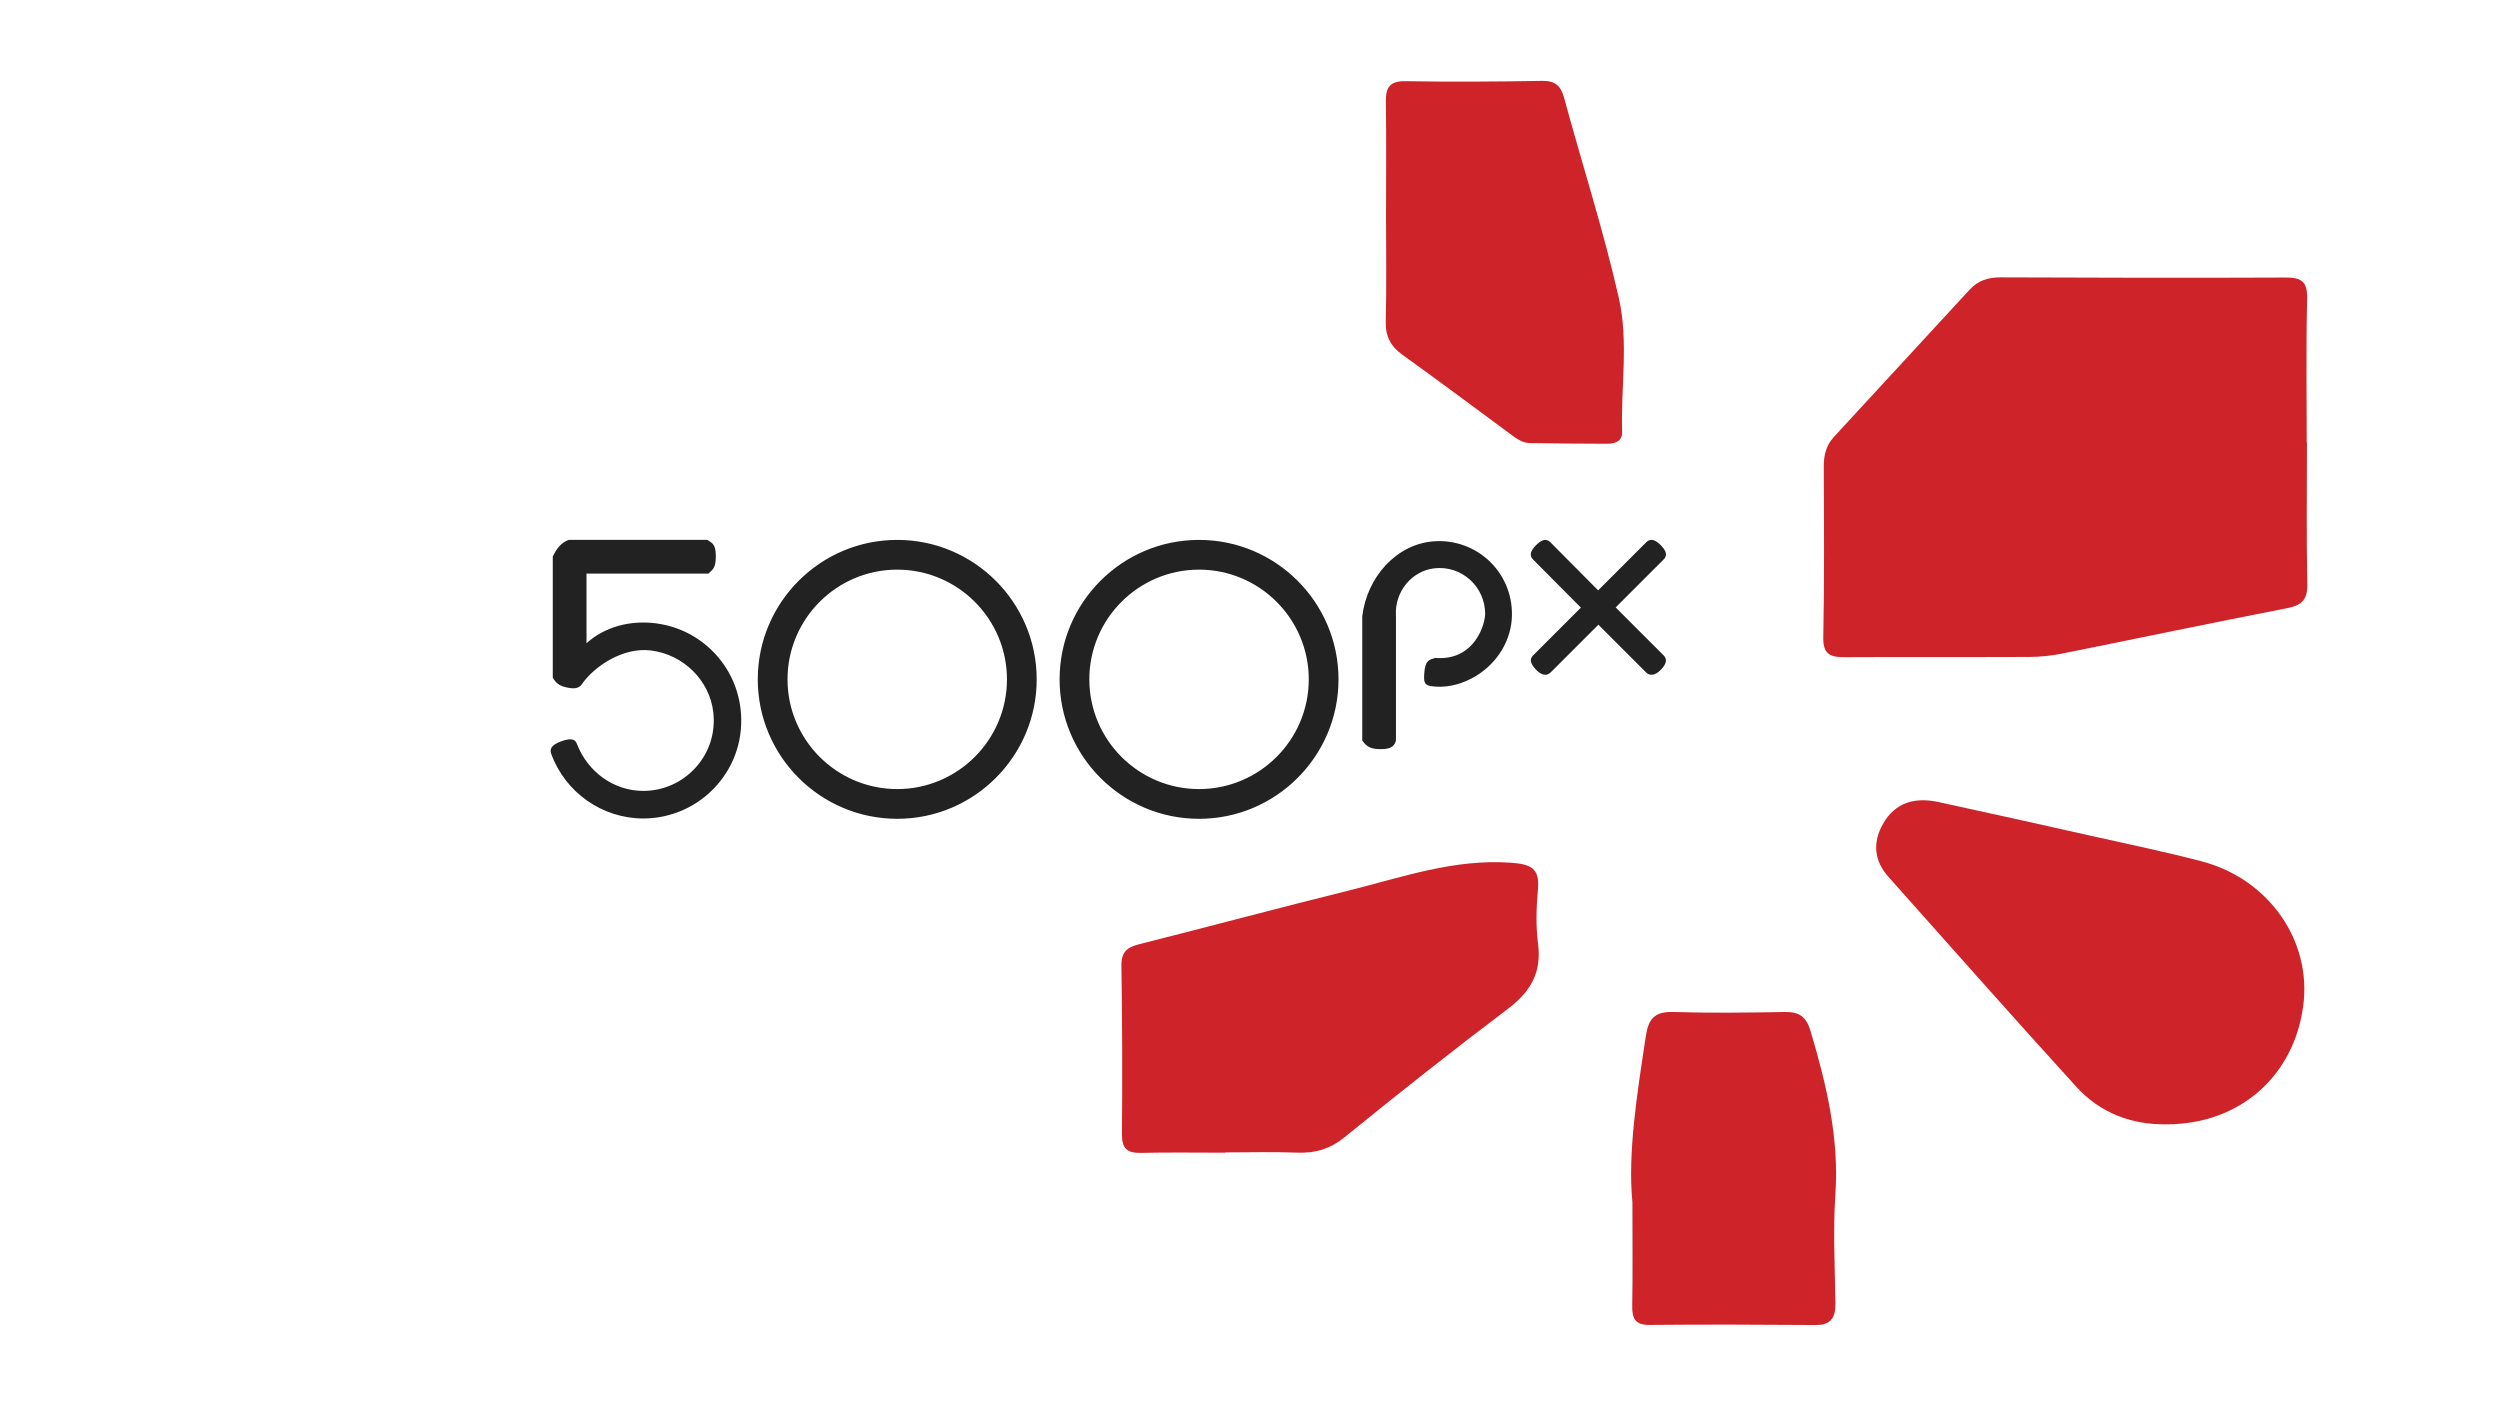
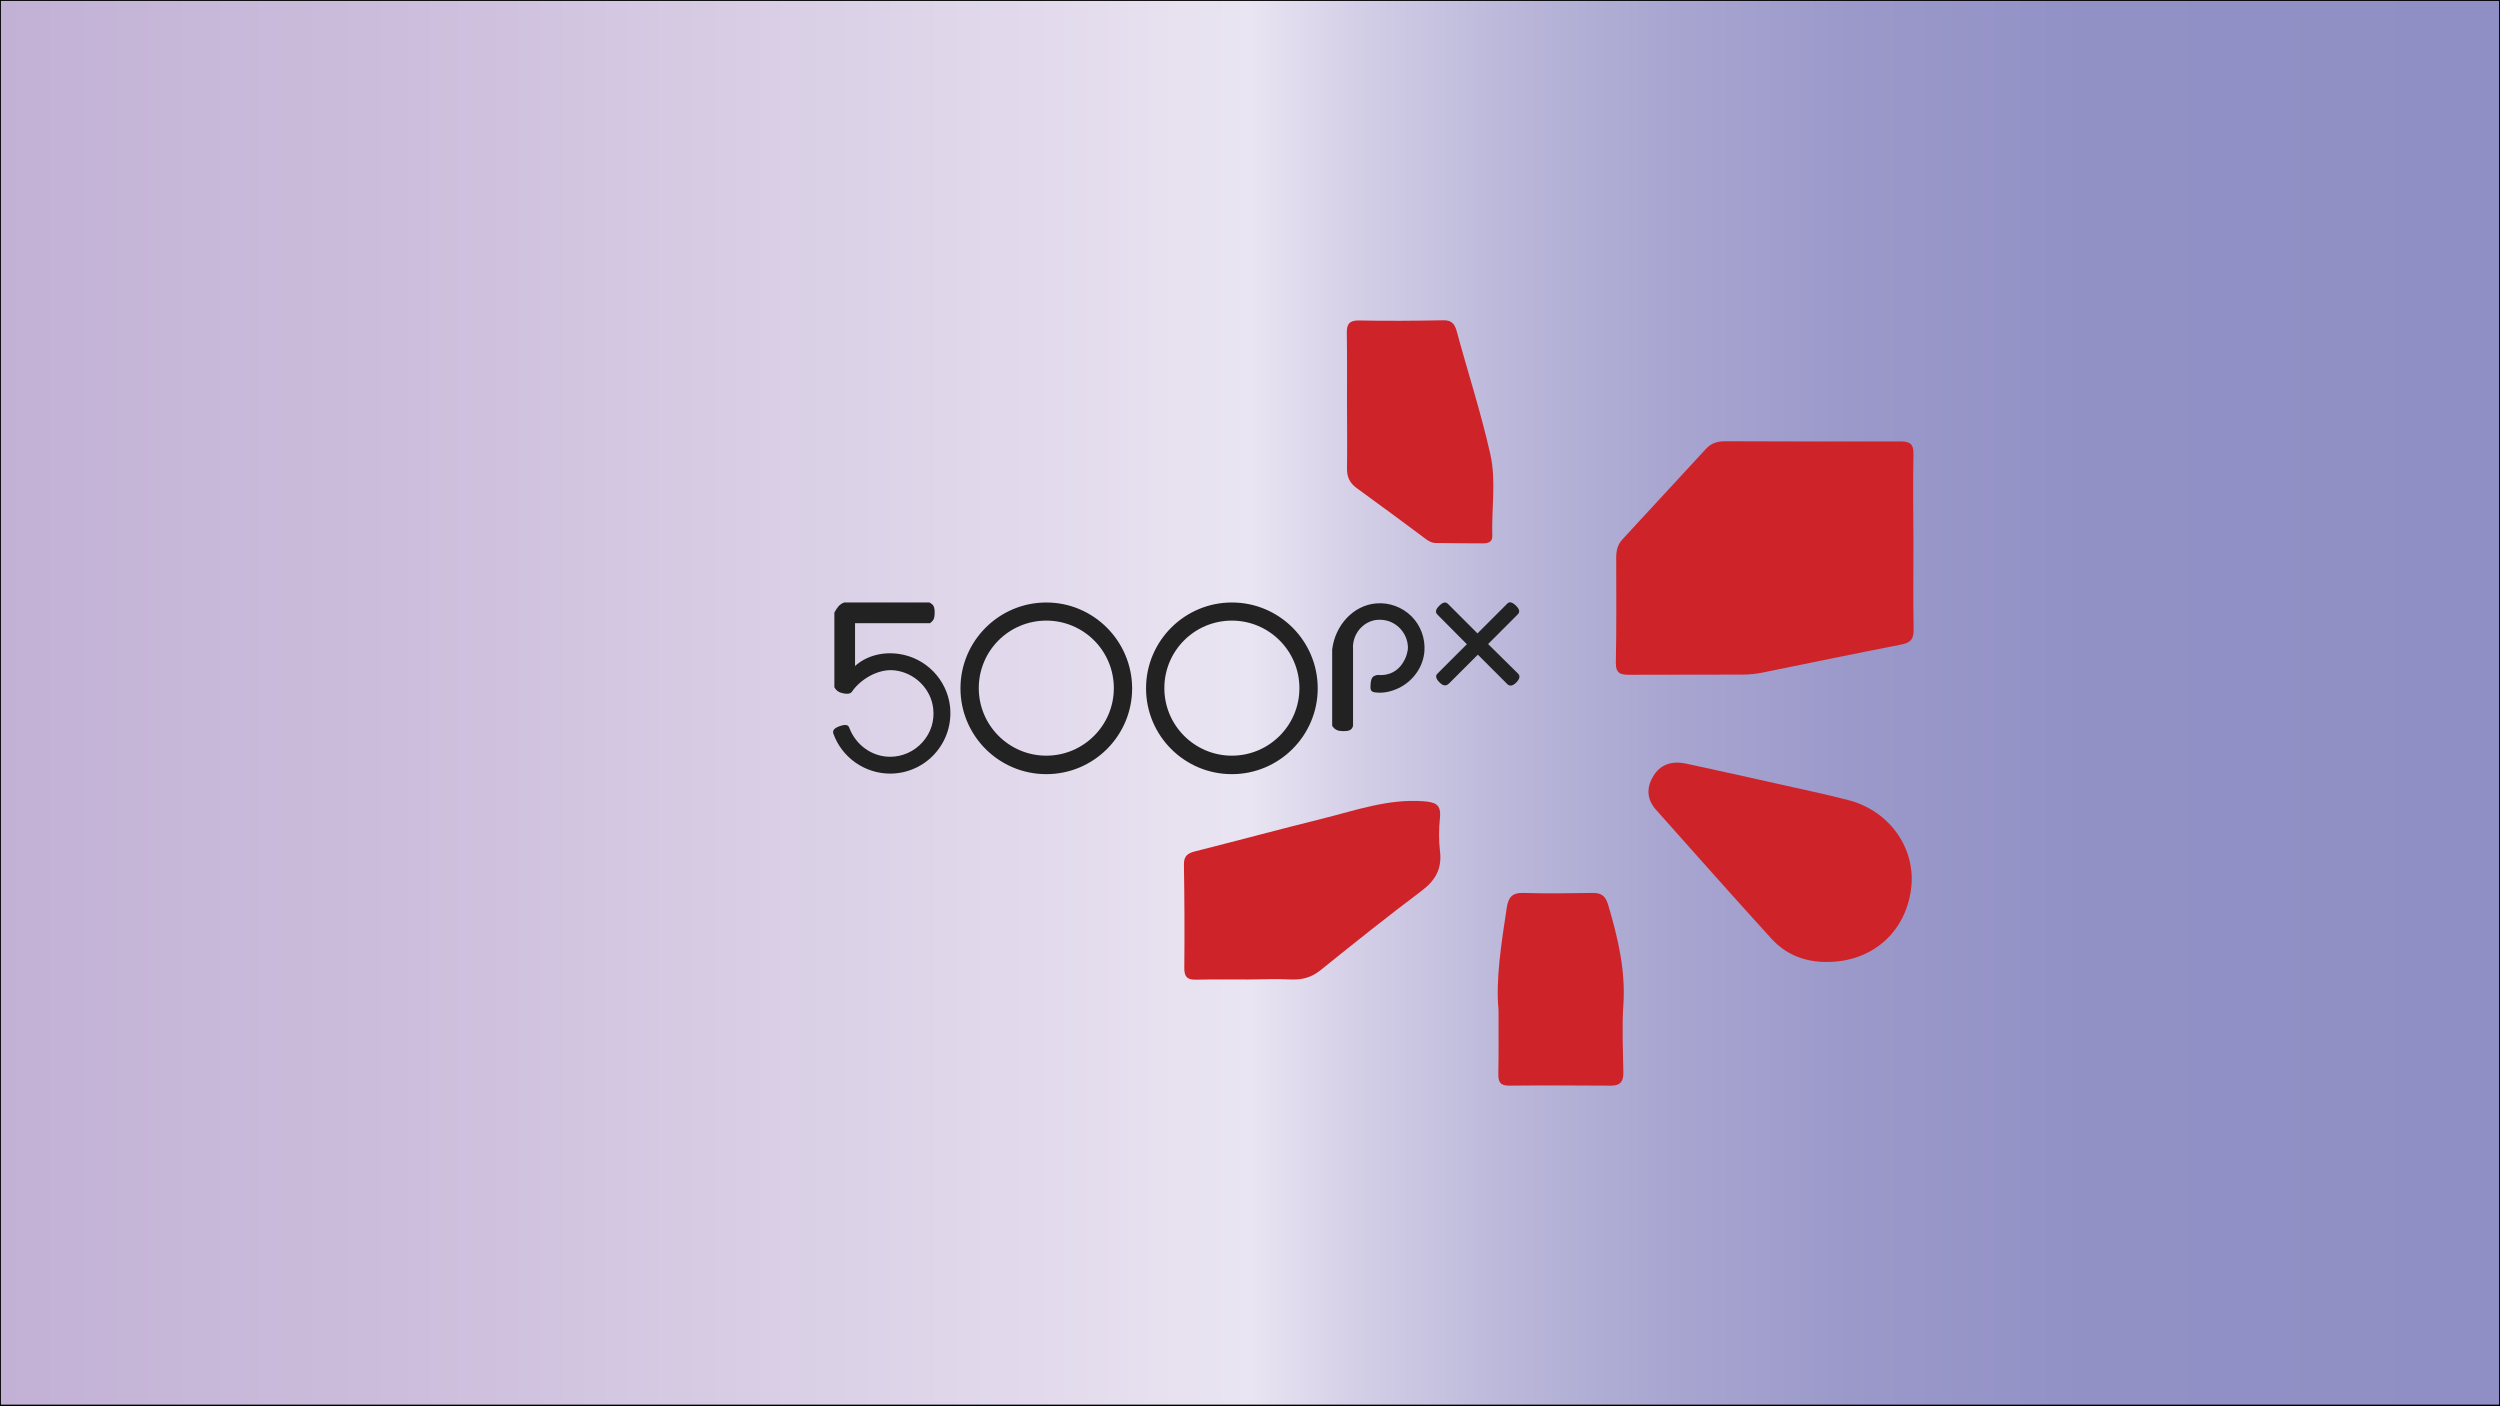
- <svg xmlns="http://www.w3.org/2000/svg" id="uuid-357ba6c3-2bdb-41a5-9a93-b0ce0d04ed4d" data-name="图层 1" viewBox="0 0 1366 768">
-   <defs>
-     <style>
-       .uuid-2c4d5057-e3b1-41d5-ab93-4a34e0c6db13 {
-         fill: #ce2328;
-       }
- 
-       .uuid-13cc93ab-3dd5-4826-8efa-e2a114e325c7 {
-         fill: #222;
-         fill-rule: evenodd;
-       }
- 
-       .uuid-7c5971c3-f6cc-4f94-8734-21ac8f6414d9 {
-         fill: none;
-       }
-     </style>
-   </defs>
-   <rect class="uuid-7c5971c3-f6cc-4f94-8734-21ac8f6414d9" width="1366" height="768" />
-   <g id="uuid-60ba2652-8d79-40b1-a32d-639fa06cf078" data-name="首页">
-     <g id="uuid-1e971dcd-bd7b-4a30-863f-65f683041007" data-name="nav/main-tab-1366">
-       <g id="uuid-f6ae2cca-6bce-4bcb-b3e6-f592618ec732" data-name="Group-16">
-         <g id="uuid-1f0eb2d1-23ee-4035-8a61-b315c191848f" data-name="编组">
-           <g id="uuid-528d69c0-6502-4eb9-90f8-ea1afaf3c814" data-name="logo/500px-nav">
-             <path id="uuid-be0a9ef4-0a6a-49c0-a210-1b543cd7e7a2" data-name="Fill-1" class="uuid-13cc93ab-3dd5-4826-8efa-e2a114e325c7" d="M882.78,331.91l26.11-26.11c.95-.95,3.17-3.17-1.33-7.8-1.93-1.98-3.68-3-5.22-3.01h-.03c-1.32,0-2.21,.71-2.91,1.41l-26.17,26.17-26.12-26.29c-2.11-2.11-4.59-1.62-7.77,1.56-3.24,3.26-3.77,5.76-1.67,7.88l26.13,26.28-25.59,25.59-.18,.18c-.62,.6-1.56,1.51-1.57,3-.01,1.53,1.01,3.34,3.03,5.36,1.71,1.71,3.33,2.58,4.82,2.58h0c1.68,0,2.75-1.08,3.35-1.68l25.69-25.69,26.27,26.27c.33,.33,1.26,1.09,2.74,1.09h.05c1.66-.02,3.41-.98,5.2-2.86,2.95-3.1,3.44-5.67,1.46-7.67l-26.28-26.28Zm-99.35-36.15c-20.49,1.56-36.53,19.58-39.1,41.02v67.81c2.57,3.93,5.55,4.73,10.03,4.73s7.47-.8,8.39-4.73v-67.97c-.92-13.36,8.8-24.83,21.2-26.12,7.12-.73,13.97,1.5,19.3,6.31,5.23,4.71,8.23,11.49,8.23,18.59,0,2.03-.99,8.65-5.54,14.8-3.44,4.64-9.94,10.17-21.49,9.31h-.22c-2.96,.87-5.49,1-5.98,8.02-.33,4.72-.3,6.83,3.78,7.4,7.27,1.01,14.69-.41,22.04-4.23,12.55-6.53,20.96-18.9,21.95-32.29,.86-11.63-3.34-22.97-11.51-31.13-8.2-8.18-19.53-12.37-31.1-11.51h0Zm-424.16,44.94c-14.68-2.11-28.99,1.8-38.8,10.77v-38.04h66.58c2.38-2.34,4.08-2.77,4.08-9.79s-2.76-7.12-4.58-8.64h-75.78c-4.4,1.51-6.73,5.07-8.73,9.02v66.28c2,3.48,4.2,4.65,8.3,5.46,3.59,.71,5.67,.29,7.24-1.44l.17-.25c7.22-10.41,22.93-20.49,37.86-18.66,17.82,2.18,32.17,16.4,34.14,33.81,1.25,11.11-2.14,21.78-9.54,30.06-7.31,8.18-17.76,12.87-28.69,12.87-16.19,0-30.33-10.4-36.22-25.5-.87-2.24-2.34-3.89-8.72-1.57-5.86,2.13-6.2,4.6-5.39,6.83,7.67,21.12,27.9,35.31,50.33,35.31,15.19,0,29.74-6.51,39.9-17.87,10.29-11.51,14.97-26.34,13.25-41.77-2.7-24.15-21.39-43.42-45.4-46.85h0Zm295.89,90.45c-33.06,0-59.95-26.89-59.95-59.95s26.89-59.95,59.95-59.95,59.95,26.89,59.95,59.95-26.89,59.95-59.95,59.95h0Zm0-136.15c-42.02,0-76.2,34.18-76.2,76.2s34.18,76.2,76.2,76.2,76.2-34.18,76.2-76.2-34.18-76.2-76.2-76.2h0Zm-164.91,136.15c-33.06,0-59.95-26.89-59.95-59.95s26.89-59.95,59.95-59.95,59.95,26.89,59.95,59.95-26.89,59.95-59.95,59.95h0Zm0-136.15c-42.02,0-76.2,34.18-76.2,76.2s34.18,76.2,76.2,76.2,76.2-34.18,76.2-76.2-34.18-76.2-76.2-76.2h0Z" />
+ <svg xmlns="http://www.w3.org/2000/svg" version="1.1" id="uuid-357ba6c3-2bdb-41a5-9a93-b0ce0d04ed4d" x="0px" y="0px" viewBox="0 0 1366 768" style="enable-background:new 0 0 1366 768;" xml:space="preserve">
+   <style type="text/css">
+ 	.st0{fill:url(#SVGID_1_);stroke:#000000;stroke-miterlimit:10;}
+ 	.st1{fill-rule:evenodd;clip-rule:evenodd;fill:#222222;}
+ 	.st2{fill:#CE2328;}
+ </style>
+   <linearGradient id="SVGID_1_" gradientUnits="userSpaceOnUse" x1="0" y1="384" x2="1366" y2="384">
+     <stop offset="0" style="stop-color:#C2B1D5" />
+     <stop offset="0.159" style="stop-color:#CCBDDC" />
+     <stop offset="0.448" style="stop-color:#E5DEEE" />
+     <stop offset="0.5" style="stop-color:#EAE5F2" />
+     <stop offset="0.538" style="stop-color:#D6D1E8" />
+     <stop offset="0.598" style="stop-color:#BCB9DB" />
+     <stop offset="0.664" style="stop-color:#A9A6D1" />
+     <stop offset="0.74" style="stop-color:#9B99CA" />
+     <stop offset="0.834" style="stop-color:#9291C6" />
+     <stop offset="1" style="stop-color:#908FC5" />
+   </linearGradient>
+   <rect class="st0" width="1366" height="768" />
+   <g id="uuid-60ba2652-8d79-40b1-a32d-639fa06cf078">
+     <g id="uuid-1e971dcd-bd7b-4a30-863f-65f683041007">
+       <g id="uuid-f6ae2cca-6bce-4bcb-b3e6-f592618ec732">
+         <g id="uuid-1f0eb2d1-23ee-4035-8a61-b315c191848f">
+           <g id="uuid-528d69c0-6502-4eb9-90f8-ea1afaf3c814">
+             <path id="uuid-be0a9ef4-0a6a-49c0-a210-1b543cd7e7a2" class="st1" d="M813.1,351.9l16.1-16.1c0.6-0.6,2-2-0.8-4.8       c-1.2-1.2-2.3-1.8-3.2-1.9h0c-0.8,0-1.4,0.4-1.8,0.9l-16.1,16.1L791.2,330c-1.3-1.3-2.8-1-4.8,1c-2,2-2.3,3.5-1,4.8l16.1,16.2       l-15.7,15.7l-0.1,0.1c-0.4,0.4-1,0.9-1,1.8c0,0.9,0.6,2.1,1.9,3.3c1.1,1.1,2,1.6,3,1.6l0,0c1,0,1.7-0.7,2.1-1l15.8-15.8       l16.2,16.2c0.2,0.2,0.8,0.7,1.7,0.7h0c1,0,2.1-0.6,3.2-1.8c1.8-1.9,2.1-3.5,0.9-4.7L813.1,351.9L813.1,351.9z M752,329.7       c-12.6,1-22.5,12-24.1,25.2v41.7c1.6,2.4,3.4,2.9,6.2,2.9s4.6-0.5,5.2-2.9v-41.8c-0.6-8.2,5.4-15.3,13-16.1       c4.4-0.4,8.6,0.9,11.9,3.9c3.2,2.9,5.1,7.1,5.1,11.4c0,1.2-0.6,5.3-3.4,9.1c-2.1,2.9-6.1,6.3-13.2,5.7h-0.1       c-1.8,0.5-3.4,0.6-3.7,4.9c-0.2,2.9-0.2,4.2,2.3,4.6c4.5,0.6,9-0.3,13.6-2.6c7.7-4,12.9-11.6,13.5-19.9       c0.5-7.2-2.1-14.1-7.1-19.1C766.1,331.7,759.1,329.1,752,329.7L752,329.7L752,329.7z M491.1,357.3c-9-1.3-17.8,1.1-23.9,6.6       v-23.4h41c1.5-1.4,2.5-1.7,2.5-6s-1.7-4.4-2.8-5.3h-46.6c-2.7,0.9-4.1,3.1-5.4,5.5v40.8c1.2,2.1,2.6,2.9,5.1,3.4       c2.2,0.4,3.5,0.2,4.5-0.9l0.1-0.2c4.4-6.4,14.1-12.6,23.3-11.5c11,1.3,19.8,10.1,21,20.8c0.8,6.8-1.3,13.4-5.9,18.5       c-4.5,5-10.9,7.9-17.6,7.9c-10,0-18.7-6.4-22.3-15.7c-0.5-1.4-1.4-2.4-5.4-1c-3.6,1.3-3.8,2.8-3.3,4.2       c4.7,13,17.2,21.7,31,21.7c9.3,0,18.3-4,24.5-11c6.3-7.1,9.2-16.2,8.2-25.7C517.4,371.3,505.9,359.4,491.1,357.3L491.1,357.3       L491.1,357.3z M673.1,412.9c-20.3,0-36.9-16.5-36.9-36.9s16.5-36.9,36.9-36.9c20.3,0,36.9,16.5,36.9,36.9       S693.4,412.9,673.1,412.9L673.1,412.9z M673.1,329.2c-25.8,0-46.9,21-46.9,46.9s21,46.9,46.9,46.9c25.8,0,46.9-21,46.9-46.9       C720,350.2,699,329.2,673.1,329.2L673.1,329.2L673.1,329.2z M571.7,412.9c-20.3,0-36.9-16.5-36.9-36.9s16.5-36.9,36.9-36.9       s36.9,16.5,36.9,36.9S592,412.9,571.7,412.9L571.7,412.9L571.7,412.9z M571.7,329.2c-25.8,0-46.9,21-46.9,46.9       s21,46.9,46.9,46.9s46.9-21,46.9-46.9C618.5,350.2,597.5,329.2,571.7,329.2L571.7,329.2L571.7,329.2z" />
          </g>
        </g>
      </g>
    </g>
  </g>
  <g>
-     <path class="uuid-2c4d5057-e3b1-41d5-ab93-4a34e0c6db13" d="M1260.52,241.77c0,25.73-.35,51.47,.19,77.2,.18,8.6-2.84,11.75-11.08,13.35-41.12,7.98-82.11,16.62-123.18,24.85-5.72,1.14-11.64,1.75-17.47,1.78-33.41,.15-66.82-.05-100.23,.14-7.73,.04-12.71-.7-12.51-10.77,.62-31.14,.4-62.3,.27-93.45-.03-6.21,1.36-11.61,5.55-16.16,24.73-26.85,49.49-53.66,74.22-80.51,4.6-4.99,10.2-6.68,16.97-6.65,51.92,.22,103.84,.33,155.76,.1,8.66-.04,11.82,2.37,11.6,11.57-.62,26.17-.22,52.37-.22,78.55,.04,0,.07,0,.11,0Z" />
-     <path class="uuid-2c4d5057-e3b1-41d5-ab93-4a34e0c6db13" d="M669.49,629.83c-15.36,0-30.73-.24-46.09,.1-7.44,.17-10.42-2.26-10.36-10.12,.26-30.72,.18-61.45-.3-92.17-.12-7.55,3.2-10.09,9.78-11.74,38.05-9.59,75.94-19.77,114.03-29.21,29.22-7.24,57.85-17.53,88.93-15.3,10.69,.77,15.93,2.74,14.85,14.54-.9,9.86-1.2,20,.06,29.78,2.02,15.71-4.06,26.14-16.39,35.45-30.17,22.78-59.83,46.26-89.17,70.1-8.01,6.51-16.09,8.93-26.04,8.54-13.08-.52-26.2-.13-39.31-.13v.17Z" />
-     <path class="uuid-2c4d5057-e3b1-41d5-ab93-4a34e0c6db13" d="M1184.25,614.34c-19.49,.32-36.63-6.12-49.68-20.45-34.58-37.97-68.6-76.46-102.76-114.81-7.82-8.78-8.68-18.72-2.99-28.83,6.73-11.96,17.65-14.75,30.25-12.03,27.78,5.99,55.52,12.2,83.25,18.42,20.21,4.53,40.52,8.73,60.55,13.96,36.85,9.62,60.34,43.41,55.62,78.96-5.14,38.68-34.85,64.58-74.24,64.78Z" />
-     <path class="uuid-2c4d5057-e3b1-41d5-ab93-4a34e0c6db13" d="M757.34,116.27c0-20.3,.2-40.59-.1-60.88-.12-7.94,2.4-11.18,10.89-11.03,24.8,.42,49.61,.26,74.41-.17,7.24-.13,10.29,2.61,12.14,9.44,9.89,36.5,21.59,72.58,29.9,109.43,5.34,23.68,.99,48.53,1.75,72.84,.17,5.46-4.03,6.57-8.36,6.57-13.98-.01-27.95-.17-41.93-.37-3.77-.05-6.81-1.99-9.77-4.18-19.91-14.73-39.77-29.53-59.88-43.99-6.43-4.63-9.4-9.98-9.21-18.12,.48-19.83,.16-39.69,.15-59.53Z" />
-     <path class="uuid-2c4d5057-e3b1-41d5-ab93-4a34e0c6db13" d="M891.95,656.89c-2.6-26.67,2.47-58.77,7.36-90.93,1.4-9.19,4.8-13.31,14.72-13.01,20.31,.62,40.66,.37,60.98,0,7.95-.15,11.87,2.31,14.32,10.54,8.65,29.12,15.61,58.18,13.52,89.06-1.34,19.78-.25,39.73,.01,59.61,.1,7.61-2.26,11.89-10.76,11.83-30.27-.23-60.53-.34-90.8-.05-8.3,.08-9.57-3.96-9.45-10.88,.3-16.71,.1-33.43,.1-56.18Z" />
+     <path class="st2" d="M1045.5,296.5c0,15.8-0.2,31.7,0.1,47.5c0.1,5.3-1.7,7.2-6.8,8.2c-25.3,4.9-50.5,10.2-75.8,15.3   c-3.5,0.7-7.2,1.1-10.7,1.1c-20.6,0.1-41.1,0-61.7,0.1c-4.8,0-7.8-0.4-7.7-6.6c0.4-19.2,0.2-38.3,0.2-57.5c0-3.8,0.8-7.1,3.4-9.9   c15.2-16.5,30.4-33,45.7-49.5c2.8-3.1,6.3-4.1,10.4-4.1c31.9,0.1,63.9,0.2,95.8,0.1c5.3,0,7.3,1.5,7.1,7.1   C1045.2,264.2,1045.4,280.3,1045.5,296.5C1045.4,296.5,1045.4,296.5,1045.5,296.5L1045.5,296.5z" />
+     <path class="st2" d="M681.9,535.2c-9.4,0-18.9-0.1-28.4,0.1c-4.6,0.1-6.4-1.4-6.4-6.2c0.2-18.9,0.1-37.8-0.2-56.7   c-0.1-4.6,2-6.2,6-7.2c23.4-5.9,46.7-12.2,70.1-18c18-4.5,35.6-10.8,54.7-9.4c6.6,0.5,9.8,1.7,9.1,8.9c-0.6,6.1-0.7,12.3,0,18.3   c1.2,9.7-2.5,16.1-10.1,21.8c-18.6,14-36.8,28.5-54.9,43.1c-4.9,4-9.9,5.5-16,5.3C698,534.8,690,535.1,681.9,535.2L681.9,535.2   L681.9,535.2z" />
+     <path class="st2" d="M998.6,525.6c-12,0.2-22.5-3.8-30.6-12.6c-21.3-23.4-42.2-47-63.2-70.6c-4.8-5.4-5.3-11.5-1.8-17.7   c4.1-7.4,10.9-9.1,18.6-7.4c17.1,3.7,34.2,7.5,51.2,11.3c12.4,2.8,24.9,5.4,37.2,8.6c22.7,5.9,37.1,26.7,34.2,48.6   C1041.1,509.6,1022.8,525.5,998.6,525.6L998.6,525.6z" />
+     <path class="st2" d="M736,219.3c0-12.5,0.1-25-0.1-37.4c-0.1-4.9,1.5-6.9,6.7-6.8c15.3,0.3,30.5,0.2,45.8-0.1   c4.5-0.1,6.3,1.6,7.5,5.8c6.1,22.5,13.3,44.6,18.4,67.3c3.3,14.6,0.6,29.9,1.1,44.8c0.1,3.4-2.5,4-5.1,4c-8.6,0-17.2-0.1-25.8-0.2   c-2.3,0-4.2-1.2-6-2.6c-12.2-9.1-24.5-18.2-36.8-27.1c-4-2.8-5.8-6.1-5.7-11.1C736.2,243.7,736,231.5,736,219.3L736,219.3z" />
+     <path class="st2" d="M818.8,551.8c-1.6-16.4,1.5-36.2,4.5-55.9c0.9-5.7,3-8.2,9.1-8c12.5,0.4,25,0.2,37.5,0   c4.9-0.1,7.3,1.4,8.8,6.5c5.3,17.9,9.6,35.8,8.3,54.8c-0.8,12.2-0.2,24.4,0,36.7c0.1,4.7-1.4,7.3-6.6,7.3   c-18.6-0.1-37.2-0.2-55.9,0c-5.1,0-5.9-2.4-5.8-6.7C818.9,576.1,818.8,565.8,818.8,551.8L818.8,551.8z" />
  </g>
</svg>
